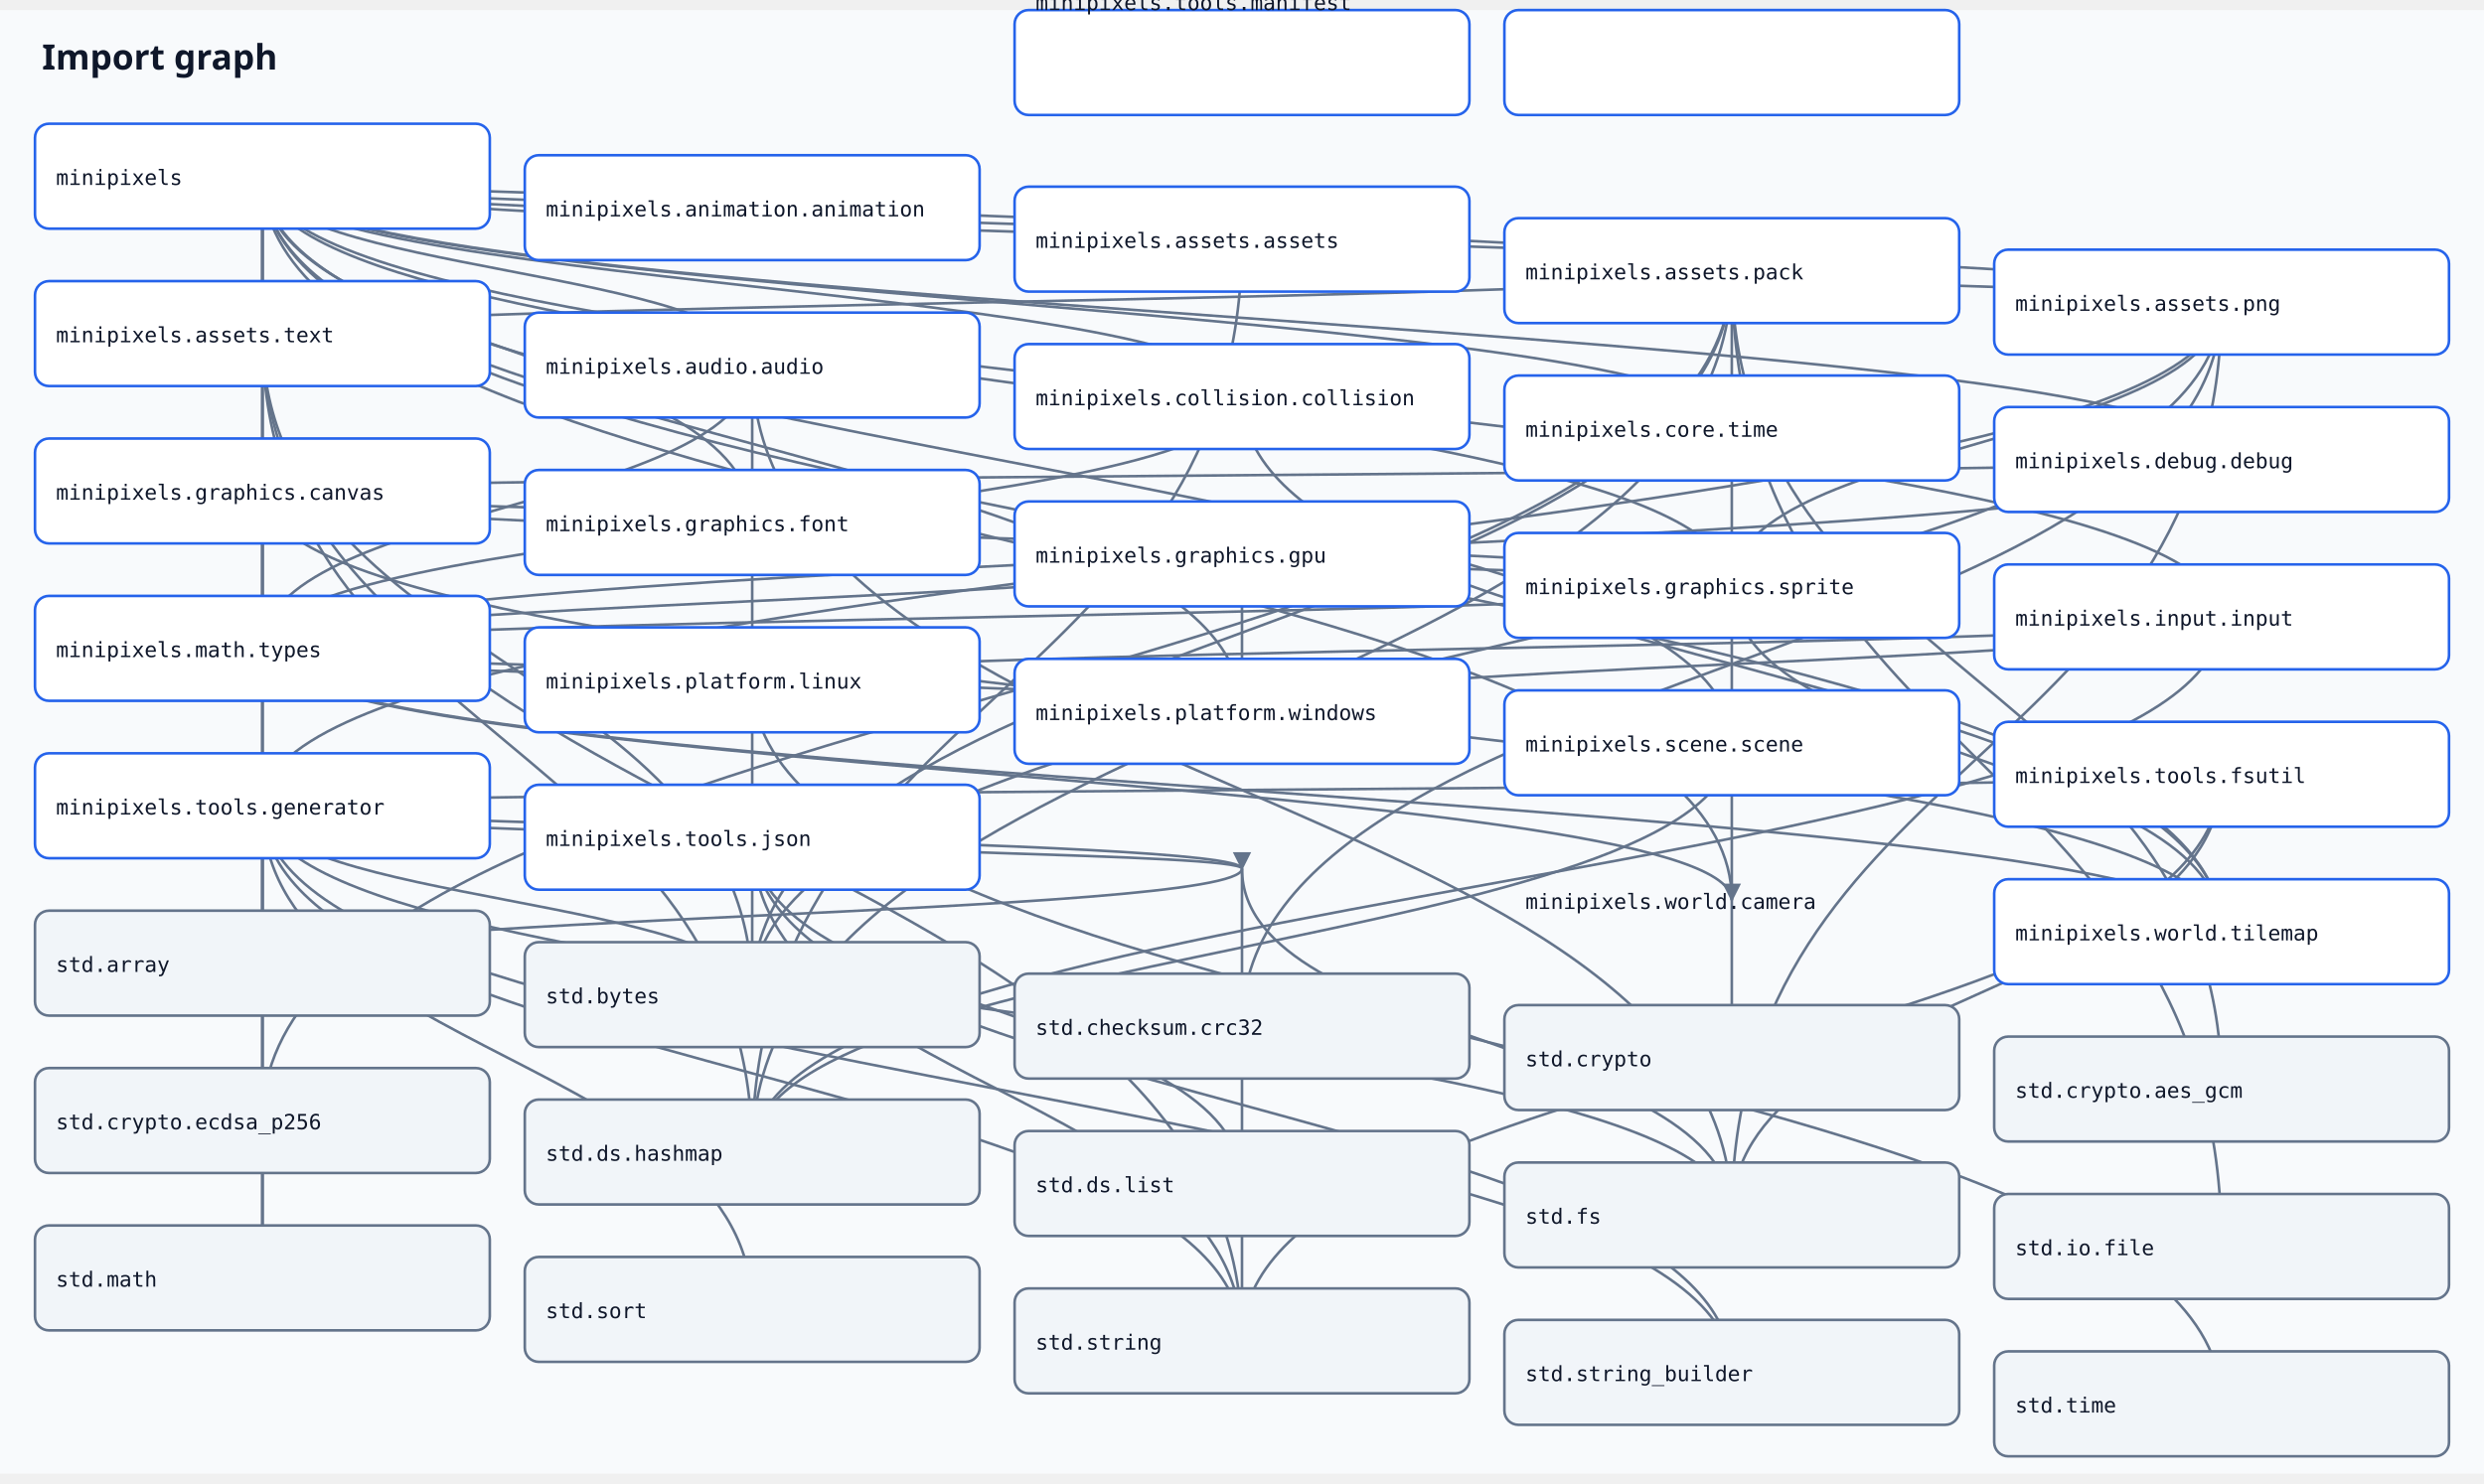
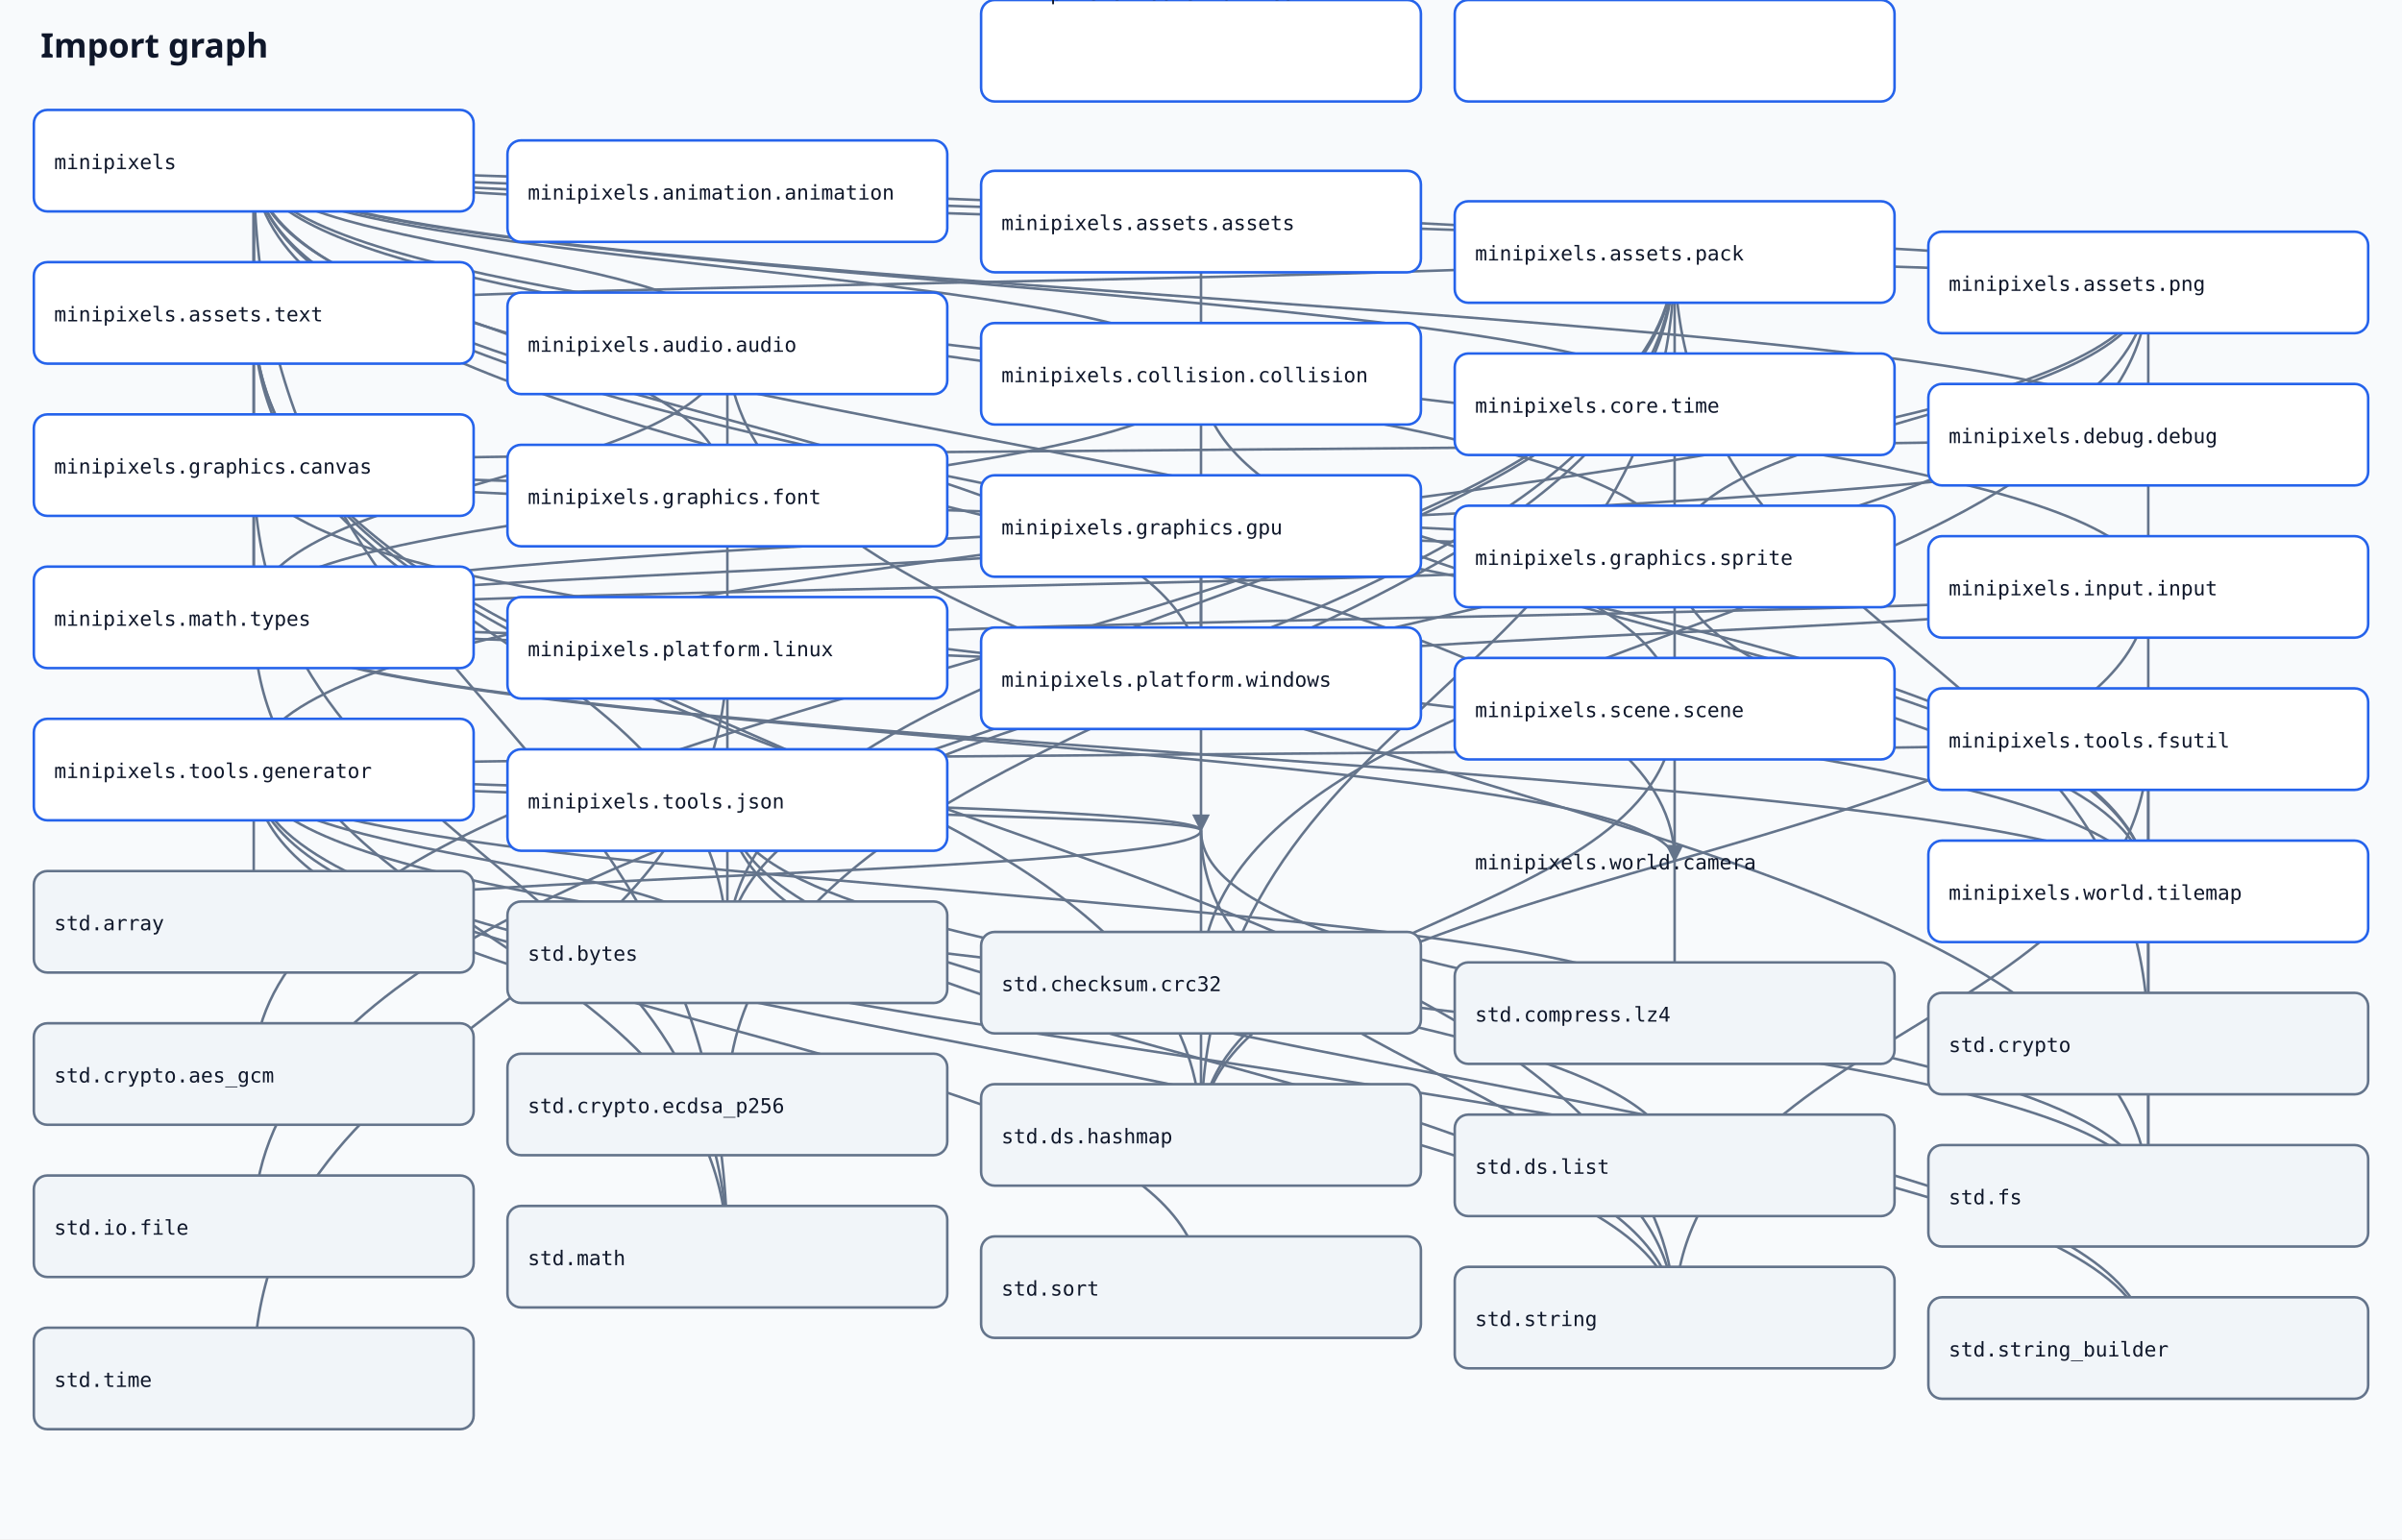
- <svg xmlns="http://www.w3.org/2000/svg" width="1420" height="892." viewBox="0 0 1420 892." role="img" aria-labelledby="title desc">
+ <svg xmlns="http://www.w3.org/2000/svg" width="1420" height="910" viewBox="0 0 1420 910" role="img" aria-labelledby="title desc">
  <defs>
    <marker id="arrow" viewBox="0 0 10 10" refX="9" refY="5" markerWidth="7" markerHeight="7" orient="auto-start-reverse">
      <path d="M 0 0 L 10 5 L 0 10 z" fill="#64748b" />
    </marker>
  </defs>
  <rect width="100%" height="100%" fill="#f8fafc" />
  <text x="24" y="34" font-family="system-ui,sans-serif" font-size="20" font-weight="700" fill="#0f172a">Import graph</text>
-   <path d="M 150 95 C 150 410, 150 410, 150 725" fill="none" stroke="#64748b" stroke-width="1.5" marker-end="url(#arrow)" />
+   <path d="M 150 95 C 150 419, 430 419, 430 743" fill="none" stroke="#64748b" stroke-width="1.5" marker-end="url(#arrow)" />
  <path d="M 150 95 C 150 104, 430 104, 430 113" fill="none" stroke="#64748b" stroke-width="1.5" marker-end="url(#arrow)" />
  <path d="M 150 95 C 150 113, 710 113, 710 131" fill="none" stroke="#64748b" stroke-width="1.5" marker-end="url(#arrow)" />
  <path d="M 150 95 C 150 122, 990 122, 990 149" fill="none" stroke="#64748b" stroke-width="1.5" marker-end="url(#arrow)" />
  <path d="M 150 95 C 150 131, 1270 131, 1270 167" fill="none" stroke="#64748b" stroke-width="1.5" marker-end="url(#arrow)" />
  <path d="M 150 95 C 150 140, 150 140, 150 185" fill="none" stroke="#64748b" stroke-width="1.5" marker-end="url(#arrow)" />
  <path d="M 150 95 C 150 149, 430 149, 430 203" fill="none" stroke="#64748b" stroke-width="1.5" marker-end="url(#arrow)" />
  <path d="M 150 95 C 150 158, 710 158, 710 221" fill="none" stroke="#64748b" stroke-width="1.5" marker-end="url(#arrow)" />
  <path d="M 150 95 C 150 167, 990 167, 990 239" fill="none" stroke="#64748b" stroke-width="1.5" marker-end="url(#arrow)" />
  <path d="M 150 95 C 150 176, 1270 176, 1270 257" fill="none" stroke="#64748b" stroke-width="1.5" marker-end="url(#arrow)" />
  <path d="M 150 95 C 150 185, 150 185, 150 275" fill="none" stroke="#64748b" stroke-width="1.5" marker-end="url(#arrow)" />
  <path d="M 150 95 C 150 194, 430 194, 430 293" fill="none" stroke="#64748b" stroke-width="1.5" marker-end="url(#arrow)" />
  <path d="M 150 95 C 150 212, 990 212, 990 329" fill="none" stroke="#64748b" stroke-width="1.5" marker-end="url(#arrow)" />
  <path d="M 150 95 C 150 221, 1270 221, 1270 347" fill="none" stroke="#64748b" stroke-width="1.5" marker-end="url(#arrow)" />
  <path d="M 150 95 C 150 230, 150 230, 150 365" fill="none" stroke="#64748b" stroke-width="1.5" marker-end="url(#arrow)" />
  <path d="M 150 95 C 150 248, 710 248, 710 401" fill="none" stroke="#64748b" stroke-width="1.5" marker-end="url(#arrow)" />
  <path d="M 150 95 C 150 257, 990 257, 990 419" fill="none" stroke="#64748b" stroke-width="1.5" marker-end="url(#arrow)" />
  <path d="M 150 95 C 150 302, 990 302, 990 509." fill="none" stroke="#64748b" stroke-width="1.5" marker-end="url(#arrow)" />
  <path d="M 150 95 C 150 311, 1270 311, 1270 527" fill="none" stroke="#64748b" stroke-width="1.5" marker-end="url(#arrow)" />
-   <path d="M 710 131 C 710 392, 430 392, 430 653" fill="none" stroke="#64748b" stroke-width="1.5" marker-end="url(#arrow)" />
+   <path d="M 710 131 C 710 401, 710 401, 710 671" fill="none" stroke="#64748b" stroke-width="1.5" marker-end="url(#arrow)" />
  <path d="M 990 149 C 990 356, 430 356, 430 563" fill="none" stroke="#64748b" stroke-width="1.5" marker-end="url(#arrow)" />
  <path d="M 990 149 C 990 374, 990 374, 990 599" fill="none" stroke="#64748b" stroke-width="1.5" marker-end="url(#arrow)" />
  <path d="M 990 149 C 990 383, 1270 383, 1270 617" fill="none" stroke="#64748b" stroke-width="1.5" marker-end="url(#arrow)" />
  <path d="M 990 149 C 990 392, 150 392, 150 635" fill="none" stroke="#64748b" stroke-width="1.5" marker-end="url(#arrow)" />
  <path d="M 990 149 C 990 401, 430 401, 430 653" fill="none" stroke="#64748b" stroke-width="1.5" marker-end="url(#arrow)" />
-   <path d="M 990 149 C 990 428, 1270 428, 1270 707" fill="none" stroke="#64748b" stroke-width="1.5" marker-end="url(#arrow)" />
+   <path d="M 990 149 C 990 410, 710 410, 710 671" fill="none" stroke="#64748b" stroke-width="1.5" marker-end="url(#arrow)" />
+   <path d="M 990 149 C 990 437, 150 437, 150 725" fill="none" stroke="#64748b" stroke-width="1.5" marker-end="url(#arrow)" />
  <path d="M 990 149 C 990 158, 1270 158, 1270 167" fill="none" stroke="#64748b" stroke-width="1.5" marker-end="url(#arrow)" />
  <path d="M 1270 167 C 1270 365, 430 365, 430 563" fill="none" stroke="#64748b" stroke-width="1.5" marker-end="url(#arrow)" />
  <path d="M 1270 167 C 1270 374, 710 374, 710 581" fill="none" stroke="#64748b" stroke-width="1.5" marker-end="url(#arrow)" />
-   <path d="M 1270 167 C 1270 428, 990 428, 990 689" fill="none" stroke="#64748b" stroke-width="1.5" marker-end="url(#arrow)" />
+   <path d="M 1270 167 C 1270 437, 1270 437, 1270 707" fill="none" stroke="#64748b" stroke-width="1.5" marker-end="url(#arrow)" />
  <path d="M 1270 167 C 1270 248, 990 248, 990 329" fill="none" stroke="#64748b" stroke-width="1.5" marker-end="url(#arrow)" />
  <path d="M 150 185 C 150 374, 430 374, 430 563" fill="none" stroke="#64748b" stroke-width="1.5" marker-end="url(#arrow)" />
-   <path d="M 150 185 C 150 419, 430 419, 430 653" fill="none" stroke="#64748b" stroke-width="1.5" marker-end="url(#arrow)" />
-   <path d="M 150 185 C 150 473, 710 473, 710 761" fill="none" stroke="#64748b" stroke-width="1.5" marker-end="url(#arrow)" />
+   <path d="M 150 185 C 150 428, 710 428, 710 671" fill="none" stroke="#64748b" stroke-width="1.5" marker-end="url(#arrow)" />
+   <path d="M 150 185 C 150 482, 990 482, 990 779" fill="none" stroke="#64748b" stroke-width="1.5" marker-end="url(#arrow)" />
  <path d="M 150 185 C 150 167, 990 167, 990 149" fill="none" stroke="#64748b" stroke-width="1.5" marker-end="url(#arrow)" />
  <path d="M 430 203 C 430 383, 430 383, 430 563" fill="none" stroke="#64748b" stroke-width="1.5" marker-end="url(#arrow)" />
-   <path d="M 430 203 C 430 446, 990 446, 990 689" fill="none" stroke="#64748b" stroke-width="1.5" marker-end="url(#arrow)" />
+   <path d="M 430 203 C 430 455, 1270 455, 1270 707" fill="none" stroke="#64748b" stroke-width="1.5" marker-end="url(#arrow)" />
  <path d="M 430 203 C 430 284, 150 284, 150 365" fill="none" stroke="#64748b" stroke-width="1.5" marker-end="url(#arrow)" />
  <path d="M 710 221 C 710 293, 150 293, 150 365" fill="none" stroke="#64748b" stroke-width="1.5" marker-end="url(#arrow)" />
  <path d="M 1270 257 C 1270 266, 150 266, 150 275" fill="none" stroke="#64748b" stroke-width="1.5" marker-end="url(#arrow)" />
  <path d="M 1270 257 C 1270 311, 150 311, 150 365" fill="none" stroke="#64748b" stroke-width="1.5" marker-end="url(#arrow)" />
-   <path d="M 150 275 C 150 500, 150 500, 150 725" fill="none" stroke="#64748b" stroke-width="1.5" marker-end="url(#arrow)" />
+   <path d="M 150 275 C 150 509, 430 509, 430 743" fill="none" stroke="#64748b" stroke-width="1.5" marker-end="url(#arrow)" />
  <path d="M 150 275 C 150 302, 990 302, 990 329" fill="none" stroke="#64748b" stroke-width="1.5" marker-end="url(#arrow)" />
  <path d="M 150 275 C 150 320, 150 320, 150 365" fill="none" stroke="#64748b" stroke-width="1.5" marker-end="url(#arrow)" />
  <path d="M 430 293 C 430 284, 150 284, 150 275" fill="none" stroke="#64748b" stroke-width="1.5" marker-end="url(#arrow)" />
  <path d="M 710 311 C 710 320, 990 320, 990 329" fill="none" stroke="#64748b" stroke-width="1.5" marker-end="url(#arrow)" />
  <path d="M 710 311 C 710 338, 150 338, 150 365" fill="none" stroke="#64748b" stroke-width="1.5" marker-end="url(#arrow)" />
  <path d="M 710 311 C 710 356, 710 356, 710 401" fill="none" stroke="#64748b" stroke-width="1.5" marker-end="url(#arrow)" />
  <path d="M 990 329 C 990 347, 150 347, 150 365" fill="none" stroke="#64748b" stroke-width="1.5" marker-end="url(#arrow)" />
-   <path d="M 1270 347 C 1270 500, 430 500, 430 653" fill="none" stroke="#64748b" stroke-width="1.5" marker-end="url(#arrow)" />
-   <path d="M 150 365 C 150 545, 150 545, 150 725" fill="none" stroke="#64748b" stroke-width="1.5" marker-end="url(#arrow)" />
-   <path d="M 430 383 C 430 590, 1270 590, 1270 797" fill="none" stroke="#64748b" stroke-width="1.5" marker-end="url(#arrow)" />
+   <path d="M 1270 347 C 1270 509, 710 509, 710 671" fill="none" stroke="#64748b" stroke-width="1.5" marker-end="url(#arrow)" />
+   <path d="M 150 365 C 150 554, 430 554, 430 743" fill="none" stroke="#64748b" stroke-width="1.5" marker-end="url(#arrow)" />
+   <path d="M 430 383 C 430 599, 150 599, 150 815" fill="none" stroke="#64748b" stroke-width="1.5" marker-end="url(#arrow)" />
  <path d="M 430 383 C 430 365, 1270 365, 1270 347" fill="none" stroke="#64748b" stroke-width="1.5" marker-end="url(#arrow)" />
  <path d="M 430 383 C 430 374, 150 374, 150 365" fill="none" stroke="#64748b" stroke-width="1.5" marker-end="url(#arrow)" />
  <path d="M 710 401 C 710 374, 1270 374, 1270 347" fill="none" stroke="#64748b" stroke-width="1.5" marker-end="url(#arrow)" />
  <path d="M 710 401 C 710 383, 150 383, 150 365" fill="none" stroke="#64748b" stroke-width="1.5" marker-end="url(#arrow)" />
-   <path d="M 990 419 C 990 536, 430 536, 430 653" fill="none" stroke="#64748b" stroke-width="1.5" marker-end="url(#arrow)" />
-   <path d="M 1270 437 C 1270 563, 990 563, 990 689" fill="none" stroke="#64748b" stroke-width="1.5" marker-end="url(#arrow)" />
-   <path d="M 1270 437 C 1270 599, 710 599, 710 761" fill="none" stroke="#64748b" stroke-width="1.5" marker-end="url(#arrow)" />
+   <path d="M 990 419 C 990 545, 710 545, 710 671" fill="none" stroke="#64748b" stroke-width="1.5" marker-end="url(#arrow)" />
+   <path d="M 1270 437 C 1270 572, 1270 572, 1270 707" fill="none" stroke="#64748b" stroke-width="1.5" marker-end="url(#arrow)" />
+   <path d="M 1270 437 C 1270 608, 990 608, 990 779" fill="none" stroke="#64748b" stroke-width="1.5" marker-end="url(#arrow)" />
  <path d="M 150 455 C 150 500, 150 500, 150 545" fill="none" stroke="#64748b" stroke-width="1.5" marker-end="url(#arrow)" />
  <path d="M 150 455 C 150 509, 430 509, 430 563" fill="none" stroke="#64748b" stroke-width="1.5" marker-end="url(#arrow)" />
-   <path d="M 150 455 C 150 572, 990 572, 990 689" fill="none" stroke="#64748b" stroke-width="1.5" marker-end="url(#arrow)" />
-   <path d="M 150 455 C 150 599, 430 599, 430 743" fill="none" stroke="#64748b" stroke-width="1.5" marker-end="url(#arrow)" />
+   <path d="M 150 455 C 150 527, 990 527, 990 599" fill="none" stroke="#64748b" stroke-width="1.5" marker-end="url(#arrow)" />
+   <path d="M 150 455 C 150 581, 1270 581, 1270 707" fill="none" stroke="#64748b" stroke-width="1.5" marker-end="url(#arrow)" />
  <path d="M 150 455 C 150 608, 710 608, 710 761" fill="none" stroke="#64748b" stroke-width="1.5" marker-end="url(#arrow)" />
  <path d="M 150 455 C 150 617, 990 617, 990 779" fill="none" stroke="#64748b" stroke-width="1.5" marker-end="url(#arrow)" />
+   <path d="M 150 455 C 150 626, 1270 626, 1270 797" fill="none" stroke="#64748b" stroke-width="1.5" marker-end="url(#arrow)" />
  <path d="M 150 455 C 150 311, 1270 311, 1270 167" fill="none" stroke="#64748b" stroke-width="1.5" marker-end="url(#arrow)" />
  <path d="M 150 455 C 150 446, 1270 446, 1270 437" fill="none" stroke="#64748b" stroke-width="1.5" marker-end="url(#arrow)" />
  <path d="M 150 455 C 150 464, 430 464, 430 473" fill="none" stroke="#64748b" stroke-width="1.5" marker-end="url(#arrow)" />
  <path d="M 150 455 C 150 473, 710 473, 710 491." fill="none" stroke="#64748b" stroke-width="1.5" marker-end="url(#arrow)" />
-   <path d="M 430 473 C 430 572, 710 572, 710 671" fill="none" stroke="#64748b" stroke-width="1.5" marker-end="url(#arrow)" />
-   <path d="M 430 473 C 430 617, 710 617, 710 761" fill="none" stroke="#64748b" stroke-width="1.5" marker-end="url(#arrow)" />
+   <path d="M 430 473 C 430 581, 990 581, 990 689" fill="none" stroke="#64748b" stroke-width="1.5" marker-end="url(#arrow)" />
  <path d="M 430 473 C 430 626, 990 626, 990 779" fill="none" stroke="#64748b" stroke-width="1.5" marker-end="url(#arrow)" />
+   <path d="M 430 473 C 430 635, 1270 635, 1270 797" fill="none" stroke="#64748b" stroke-width="1.5" marker-end="url(#arrow)" />
  <path d="M 710 491. C 710 518, 150 518, 150 545" fill="none" stroke="#64748b" stroke-width="1.5" marker-end="url(#arrow)" />
-   <path d="M 710 491. C 710 590, 990 590, 990 689" fill="none" stroke="#64748b" stroke-width="1.5" marker-end="url(#arrow)" />
-   <path d="M 710 491. C 710 626, 710 626, 710 761" fill="none" stroke="#64748b" stroke-width="1.5" marker-end="url(#arrow)" />
+   <path d="M 710 491. C 710 599, 1270 599, 1270 707" fill="none" stroke="#64748b" stroke-width="1.5" marker-end="url(#arrow)" />
+   <path d="M 710 491. C 710 635, 990 635, 990 779" fill="none" stroke="#64748b" stroke-width="1.5" marker-end="url(#arrow)" />
  <path d="M 710 491. C 710 482, 430 482, 430 473" fill="none" stroke="#64748b" stroke-width="1.5" marker-end="url(#arrow)" />
  <path d="M 990 509. C 990 437, 150 437, 150 365" fill="none" stroke="#64748b" stroke-width="1.5" marker-end="url(#arrow)" />
  <path d="M 1270 527 C 1270 374, 710 374, 710 221" fill="none" stroke="#64748b" stroke-width="1.5" marker-end="url(#arrow)" />
  <path d="M 1270 527 C 1270 401, 150 401, 150 275" fill="none" stroke="#64748b" stroke-width="1.5" marker-end="url(#arrow)" />
  <path d="M 1270 527 C 1270 428, 990 428, 990 329" fill="none" stroke="#64748b" stroke-width="1.5" marker-end="url(#arrow)" />
  <path d="M 1270 527 C 1270 446, 150 446, 150 365" fill="none" stroke="#64748b" stroke-width="1.5" marker-end="url(#arrow)" />
  <g>
    <rect x="20" y="65" width="260" height="60" rx="8" fill="#ffffff" stroke="#2563eb" stroke-width="1.5" />
    <text x="32" y="100" font-family="ui-monospace,monospace" font-size="12" fill="#0f172a">minipixels</text>
  </g>
  <g>
    <rect x="300" y="83" width="260" height="60" rx="8" fill="#ffffff" stroke="#2563eb" stroke-width="1.5" />
    <text x="312" y="118" font-family="ui-monospace,monospace" font-size="12" fill="#0f172a">minipixels.animation.animation</text>
  </g>
  <g>
    <rect x="580" y="101" width="260" height="60" rx="8" fill="#ffffff" stroke="#2563eb" stroke-width="1.5" />
    <text x="592" y="136" font-family="ui-monospace,monospace" font-size="12" fill="#0f172a">minipixels.assets.assets</text>
  </g>
  <g>
    <rect x="860" y="119" width="260" height="60" rx="8" fill="#ffffff" stroke="#2563eb" stroke-width="1.5" />
    <text x="872" y="154" font-family="ui-monospace,monospace" font-size="12" fill="#0f172a">minipixels.assets.pack</text>
  </g>
  <g>
    <rect x="1140" y="137" width="260" height="60" rx="8" fill="#ffffff" stroke="#2563eb" stroke-width="1.5" />
    <text x="1152" y="172" font-family="ui-monospace,monospace" font-size="12" fill="#0f172a">minipixels.assets.png</text>
  </g>
  <g>
    <rect x="20" y="155" width="260" height="60" rx="8" fill="#ffffff" stroke="#2563eb" stroke-width="1.5" />
    <text x="32" y="190" font-family="ui-monospace,monospace" font-size="12" fill="#0f172a">minipixels.assets.text</text>
  </g>
  <g>
    <rect x="300" y="173" width="260" height="60" rx="8" fill="#ffffff" stroke="#2563eb" stroke-width="1.5" />
    <text x="312" y="208" font-family="ui-monospace,monospace" font-size="12" fill="#0f172a">minipixels.audio.audio</text>
  </g>
  <g>
    <rect x="580" y="191" width="260" height="60" rx="8" fill="#ffffff" stroke="#2563eb" stroke-width="1.5" />
    <text x="592" y="226" font-family="ui-monospace,monospace" font-size="12" fill="#0f172a">minipixels.collision.collision</text>
  </g>
  <g>
    <rect x="860" y="209" width="260" height="60" rx="8" fill="#ffffff" stroke="#2563eb" stroke-width="1.5" />
    <text x="872" y="244" font-family="ui-monospace,monospace" font-size="12" fill="#0f172a">minipixels.core.time</text>
  </g>
  <g>
    <rect x="1140" y="227" width="260" height="60" rx="8" fill="#ffffff" stroke="#2563eb" stroke-width="1.5" />
    <text x="1152" y="262" font-family="ui-monospace,monospace" font-size="12" fill="#0f172a">minipixels.debug.debug</text>
  </g>
  <g>
    <rect x="20" y="245" width="260" height="60" rx="8" fill="#ffffff" stroke="#2563eb" stroke-width="1.5" />
    <text x="32" y="280" font-family="ui-monospace,monospace" font-size="12" fill="#0f172a">minipixels.graphics.canvas</text>
  </g>
  <g>
    <rect x="300" y="263" width="260" height="60" rx="8" fill="#ffffff" stroke="#2563eb" stroke-width="1.5" />
    <text x="312" y="298" font-family="ui-monospace,monospace" font-size="12" fill="#0f172a">minipixels.graphics.font</text>
  </g>
  <g>
    <rect x="580" y="281" width="260" height="60" rx="8" fill="#ffffff" stroke="#2563eb" stroke-width="1.5" />
    <text x="592" y="316" font-family="ui-monospace,monospace" font-size="12" fill="#0f172a">minipixels.graphics.gpu</text>
  </g>
  <g>
    <rect x="860" y="299" width="260" height="60" rx="8" fill="#ffffff" stroke="#2563eb" stroke-width="1.5" />
    <text x="872" y="334" font-family="ui-monospace,monospace" font-size="12" fill="#0f172a">minipixels.graphics.sprite</text>
  </g>
  <g>
    <rect x="1140" y="317" width="260" height="60" rx="8" fill="#ffffff" stroke="#2563eb" stroke-width="1.5" />
    <text x="1152" y="352" font-family="ui-monospace,monospace" font-size="12" fill="#0f172a">minipixels.input.input</text>
  </g>
  <g>
    <rect x="20" y="335" width="260" height="60" rx="8" fill="#ffffff" stroke="#2563eb" stroke-width="1.5" />
    <text x="32" y="370" font-family="ui-monospace,monospace" font-size="12" fill="#0f172a">minipixels.math.types</text>
  </g>
  <g>
    <rect x="300" y="353" width="260" height="60" rx="8" fill="#ffffff" stroke="#2563eb" stroke-width="1.5" />
    <text x="312" y="388" font-family="ui-monospace,monospace" font-size="12" fill="#0f172a">minipixels.platform.linux</text>
  </g>
  <g>
    <rect x="580" y="371" width="260" height="60" rx="8" fill="#ffffff" stroke="#2563eb" stroke-width="1.5" />
    <text x="592" y="406" font-family="ui-monospace,monospace" font-size="12" fill="#0f172a">minipixels.platform.windows</text>
  </g>
  <g>
    <rect x="860" y="389" width="260" height="60" rx="8" fill="#ffffff" stroke="#2563eb" stroke-width="1.5" />
    <text x="872" y="424" font-family="ui-monospace,monospace" font-size="12" fill="#0f172a">minipixels.scene.scene</text>
  </g>
  <g>
    <rect x="1140" y="407" width="260" height="60" rx="8" fill="#ffffff" stroke="#2563eb" stroke-width="1.5" />
    <text x="1152" y="442" font-family="ui-monospace,monospace" font-size="12" fill="#0f172a">minipixels.tools.fsutil</text>
  </g>
  <g>
    <rect x="20" y="425" width="260" height="60" rx="8" fill="#ffffff" stroke="#2563eb" stroke-width="1.5" />
    <text x="32" y="460" font-family="ui-monospace,monospace" font-size="12" fill="#0f172a">minipixels.tools.generator</text>
  </g>
  <g>
    <rect x="300" y="443" width="260" height="60" rx="8" fill="#ffffff" stroke="#2563eb" stroke-width="1.5" />
    <text x="312" y="478" font-family="ui-monospace,monospace" font-size="12" fill="#0f172a">minipixels.tools.json</text>
  </g>
  <g>
    <rect x="580" y="461." width="260" height="60" rx="8" fill="#ffffff" stroke="#2563eb" stroke-width="1.5" />
    <text x="592" y="496." font-family="ui-monospace,monospace" font-size="12" fill="#0f172a">minipixels.tools.manifest</text>
  </g>
  <g>
    <rect x="860" y="479." width="260" height="60" rx="8" fill="#ffffff" stroke="#2563eb" stroke-width="1.5" />
    <text x="872" y="514" font-family="ui-monospace,monospace" font-size="12" fill="#0f172a">minipixels.world.camera</text>
  </g>
  <g>
    <rect x="1140" y="497" width="260" height="60" rx="8" fill="#ffffff" stroke="#2563eb" stroke-width="1.5" />
    <text x="1152" y="532" font-family="ui-monospace,monospace" font-size="12" fill="#0f172a">minipixels.world.tilemap</text>
  </g>
  <g>
    <rect x="20" y="515" width="260" height="60" rx="8" fill="#f1f5f9" stroke="#64748b" stroke-width="1.5" />
    <text x="32" y="550" font-family="ui-monospace,monospace" font-size="12" fill="#0f172a">std.array</text>
  </g>
  <g>
    <rect x="300" y="533" width="260" height="60" rx="8" fill="#f1f5f9" stroke="#64748b" stroke-width="1.5" />
    <text x="312" y="568" font-family="ui-monospace,monospace" font-size="12" fill="#0f172a">std.bytes</text>
  </g>
  <g>
    <rect x="580" y="551" width="260" height="60" rx="8" fill="#f1f5f9" stroke="#64748b" stroke-width="1.5" />
    <text x="592" y="586" font-family="ui-monospace,monospace" font-size="12" fill="#0f172a">std.checksum.crc32</text>
  </g>
  <g>
    <rect x="860" y="569" width="260" height="60" rx="8" fill="#f1f5f9" stroke="#64748b" stroke-width="1.5" />
-     <text x="872" y="604" font-family="ui-monospace,monospace" font-size="12" fill="#0f172a">std.crypto</text>
+     <text x="872" y="604" font-family="ui-monospace,monospace" font-size="12" fill="#0f172a">std.compress.lz4</text>
  </g>
  <g>
    <rect x="1140" y="587" width="260" height="60" rx="8" fill="#f1f5f9" stroke="#64748b" stroke-width="1.5" />
-     <text x="1152" y="622" font-family="ui-monospace,monospace" font-size="12" fill="#0f172a">std.crypto.aes_gcm</text>
+     <text x="1152" y="622" font-family="ui-monospace,monospace" font-size="12" fill="#0f172a">std.crypto</text>
  </g>
  <g>
    <rect x="20" y="605" width="260" height="60" rx="8" fill="#f1f5f9" stroke="#64748b" stroke-width="1.5" />
-     <text x="32" y="640" font-family="ui-monospace,monospace" font-size="12" fill="#0f172a">std.crypto.ecdsa_p256</text>
+     <text x="32" y="640" font-family="ui-monospace,monospace" font-size="12" fill="#0f172a">std.crypto.aes_gcm</text>
  </g>
  <g>
    <rect x="300" y="623" width="260" height="60" rx="8" fill="#f1f5f9" stroke="#64748b" stroke-width="1.5" />
-     <text x="312" y="658" font-family="ui-monospace,monospace" font-size="12" fill="#0f172a">std.ds.hashmap</text>
+     <text x="312" y="658" font-family="ui-monospace,monospace" font-size="12" fill="#0f172a">std.crypto.ecdsa_p256</text>
  </g>
  <g>
    <rect x="580" y="641" width="260" height="60" rx="8" fill="#f1f5f9" stroke="#64748b" stroke-width="1.5" />
-     <text x="592" y="676" font-family="ui-monospace,monospace" font-size="12" fill="#0f172a">std.ds.list</text>
+     <text x="592" y="676" font-family="ui-monospace,monospace" font-size="12" fill="#0f172a">std.ds.hashmap</text>
  </g>
  <g>
    <rect x="860" y="659" width="260" height="60" rx="8" fill="#f1f5f9" stroke="#64748b" stroke-width="1.5" />
-     <text x="872" y="694" font-family="ui-monospace,monospace" font-size="12" fill="#0f172a">std.fs</text>
+     <text x="872" y="694" font-family="ui-monospace,monospace" font-size="12" fill="#0f172a">std.ds.list</text>
  </g>
  <g>
    <rect x="1140" y="677" width="260" height="60" rx="8" fill="#f1f5f9" stroke="#64748b" stroke-width="1.5" />
-     <text x="1152" y="712" font-family="ui-monospace,monospace" font-size="12" fill="#0f172a">std.io.file</text>
+     <text x="1152" y="712" font-family="ui-monospace,monospace" font-size="12" fill="#0f172a">std.fs</text>
  </g>
  <g>
    <rect x="20" y="695" width="260" height="60" rx="8" fill="#f1f5f9" stroke="#64748b" stroke-width="1.5" />
-     <text x="32" y="730" font-family="ui-monospace,monospace" font-size="12" fill="#0f172a">std.math</text>
+     <text x="32" y="730" font-family="ui-monospace,monospace" font-size="12" fill="#0f172a">std.io.file</text>
  </g>
  <g>
    <rect x="300" y="713" width="260" height="60" rx="8" fill="#f1f5f9" stroke="#64748b" stroke-width="1.5" />
-     <text x="312" y="748" font-family="ui-monospace,monospace" font-size="12" fill="#0f172a">std.sort</text>
+     <text x="312" y="748" font-family="ui-monospace,monospace" font-size="12" fill="#0f172a">std.math</text>
  </g>
  <g>
    <rect x="580" y="731" width="260" height="60" rx="8" fill="#f1f5f9" stroke="#64748b" stroke-width="1.5" />
-     <text x="592" y="766" font-family="ui-monospace,monospace" font-size="12" fill="#0f172a">std.string</text>
+     <text x="592" y="766" font-family="ui-monospace,monospace" font-size="12" fill="#0f172a">std.sort</text>
  </g>
  <g>
    <rect x="860" y="749" width="260" height="60" rx="8" fill="#f1f5f9" stroke="#64748b" stroke-width="1.5" />
-     <text x="872" y="784" font-family="ui-monospace,monospace" font-size="12" fill="#0f172a">std.string_builder</text>
+     <text x="872" y="784" font-family="ui-monospace,monospace" font-size="12" fill="#0f172a">std.string</text>
  </g>
  <g>
    <rect x="1140" y="767" width="260" height="60" rx="8" fill="#f1f5f9" stroke="#64748b" stroke-width="1.5" />
-     <text x="1152" y="802" font-family="ui-monospace,monospace" font-size="12" fill="#0f172a">std.time</text>
+     <text x="1152" y="802" font-family="ui-monospace,monospace" font-size="12" fill="#0f172a">std.string_builder</text>
+   </g>
+   <g>
+     <rect x="20" y="785" width="260" height="60" rx="8" fill="#f1f5f9" stroke="#64748b" stroke-width="1.5" />
+     <text x="32" y="820" font-family="ui-monospace,monospace" font-size="12" fill="#0f172a">std.time</text>
  </g>
</svg>
